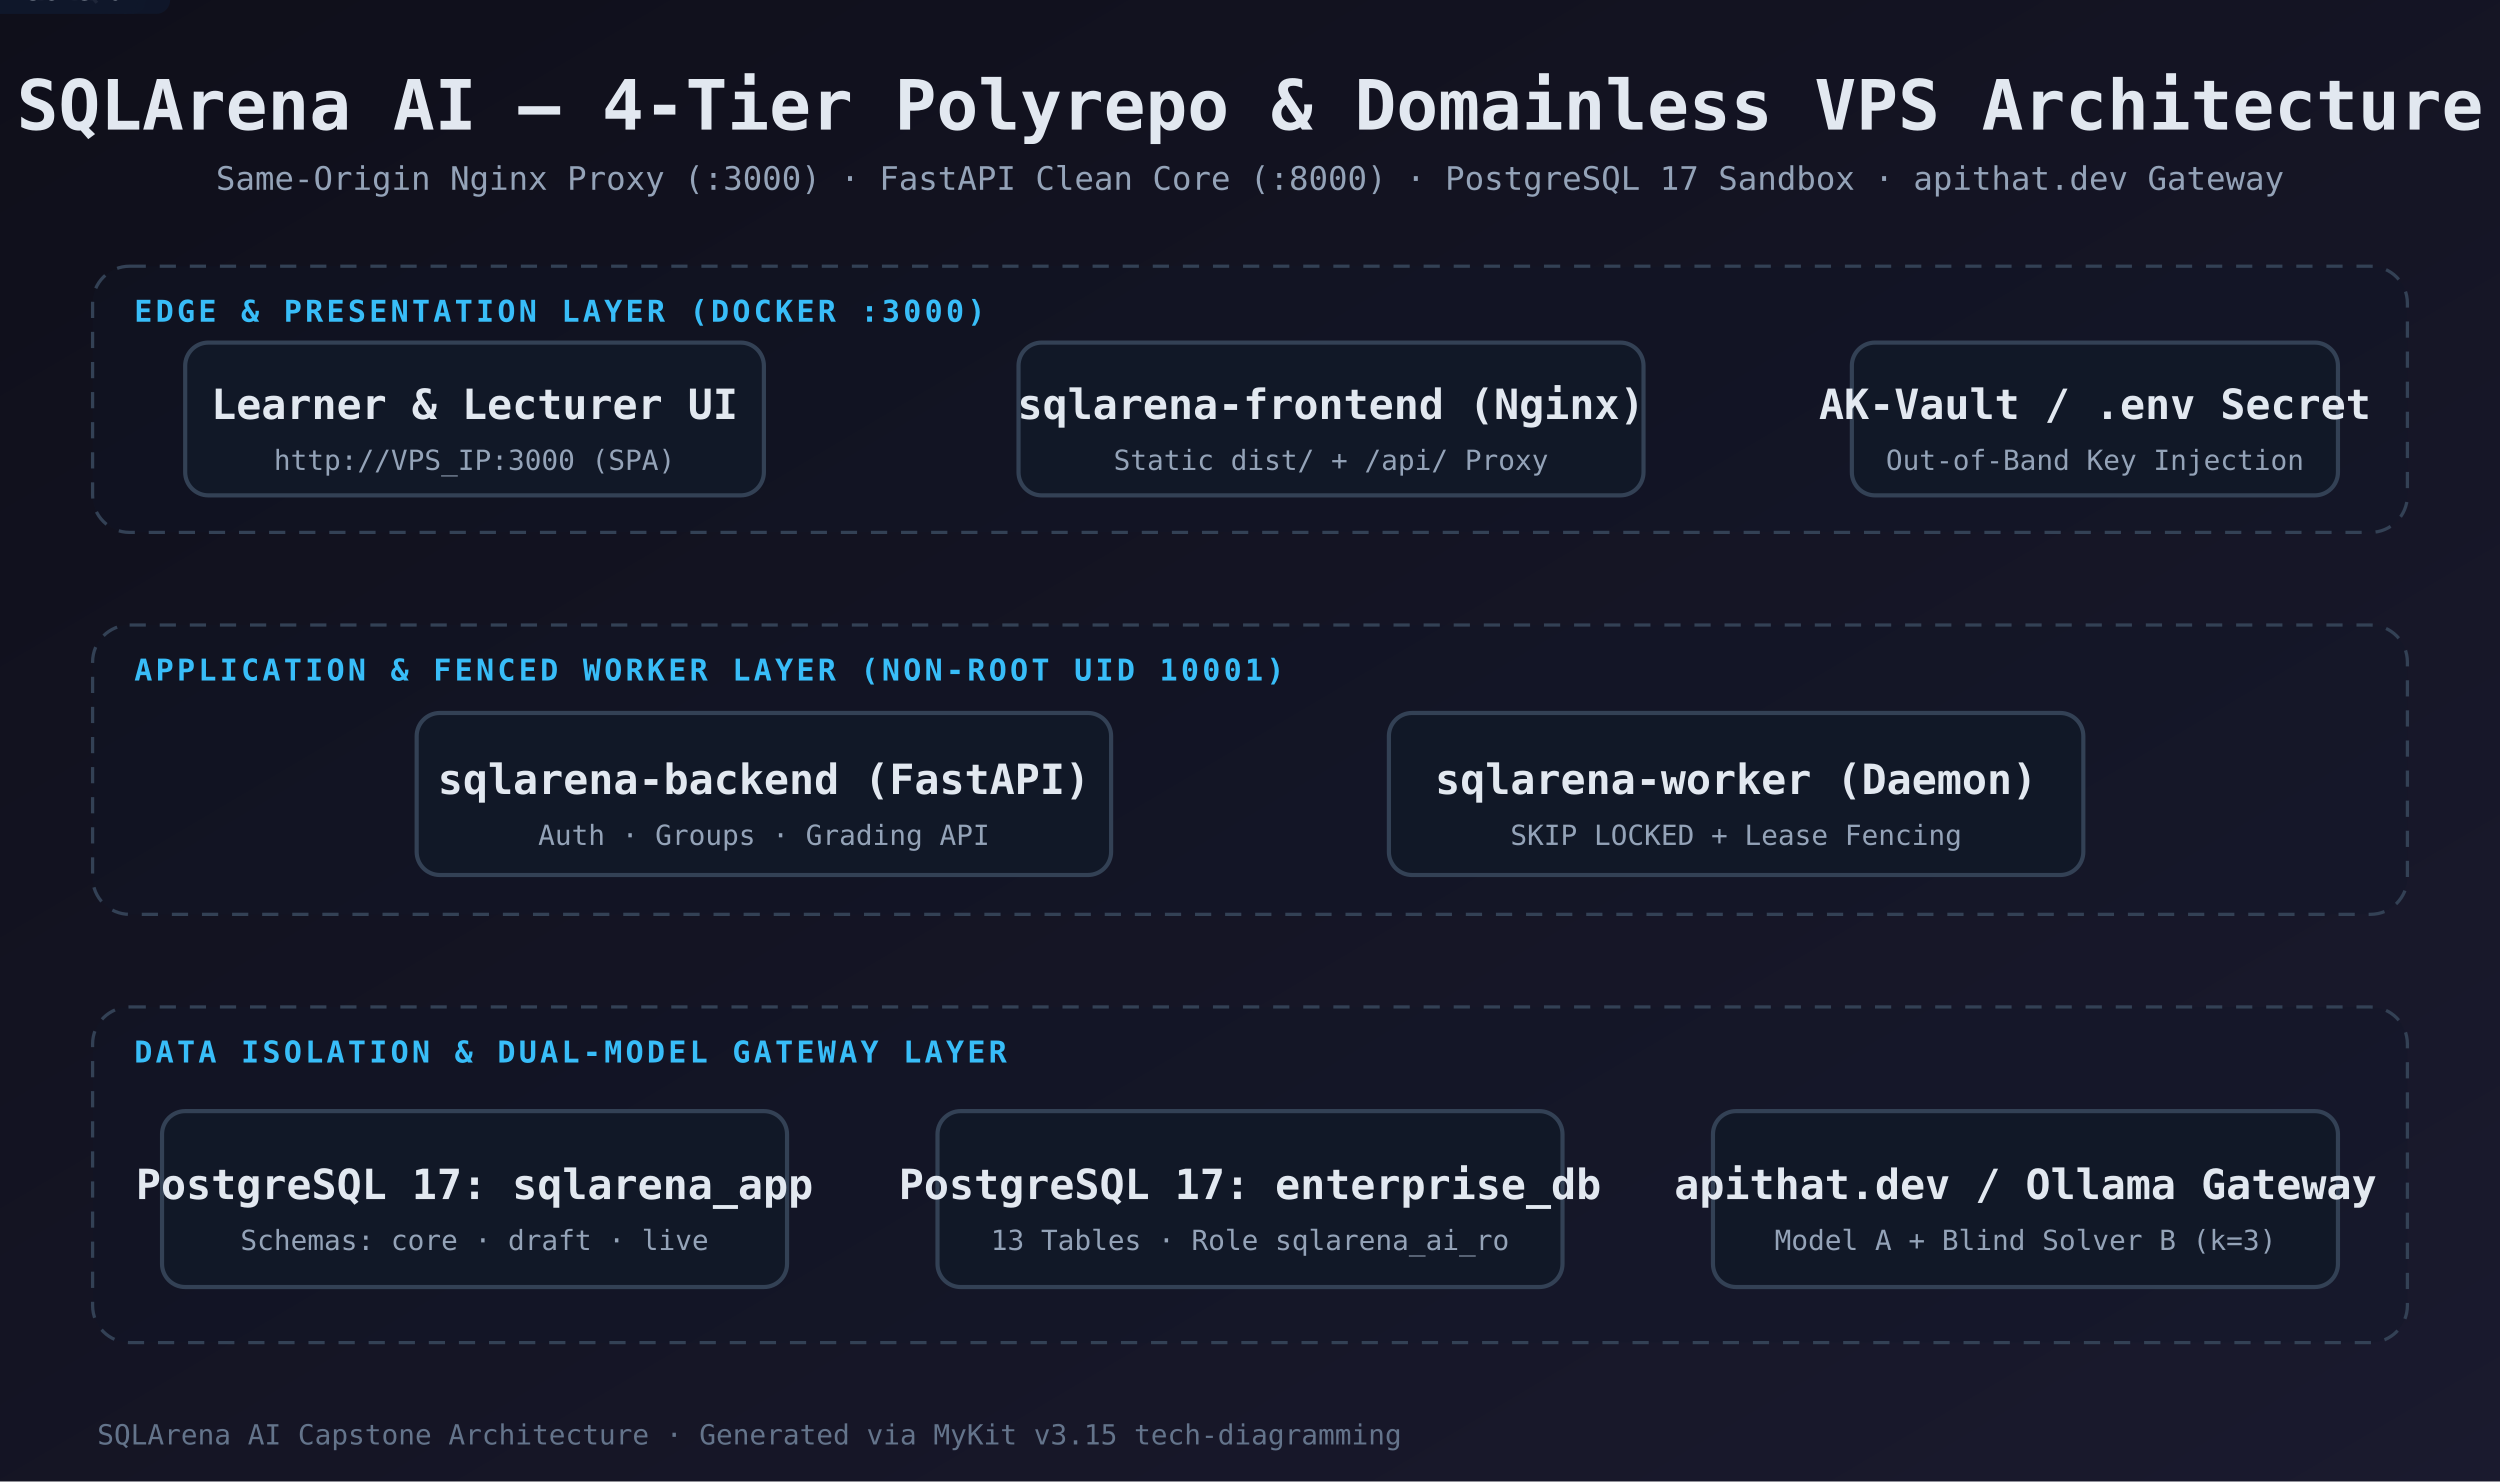
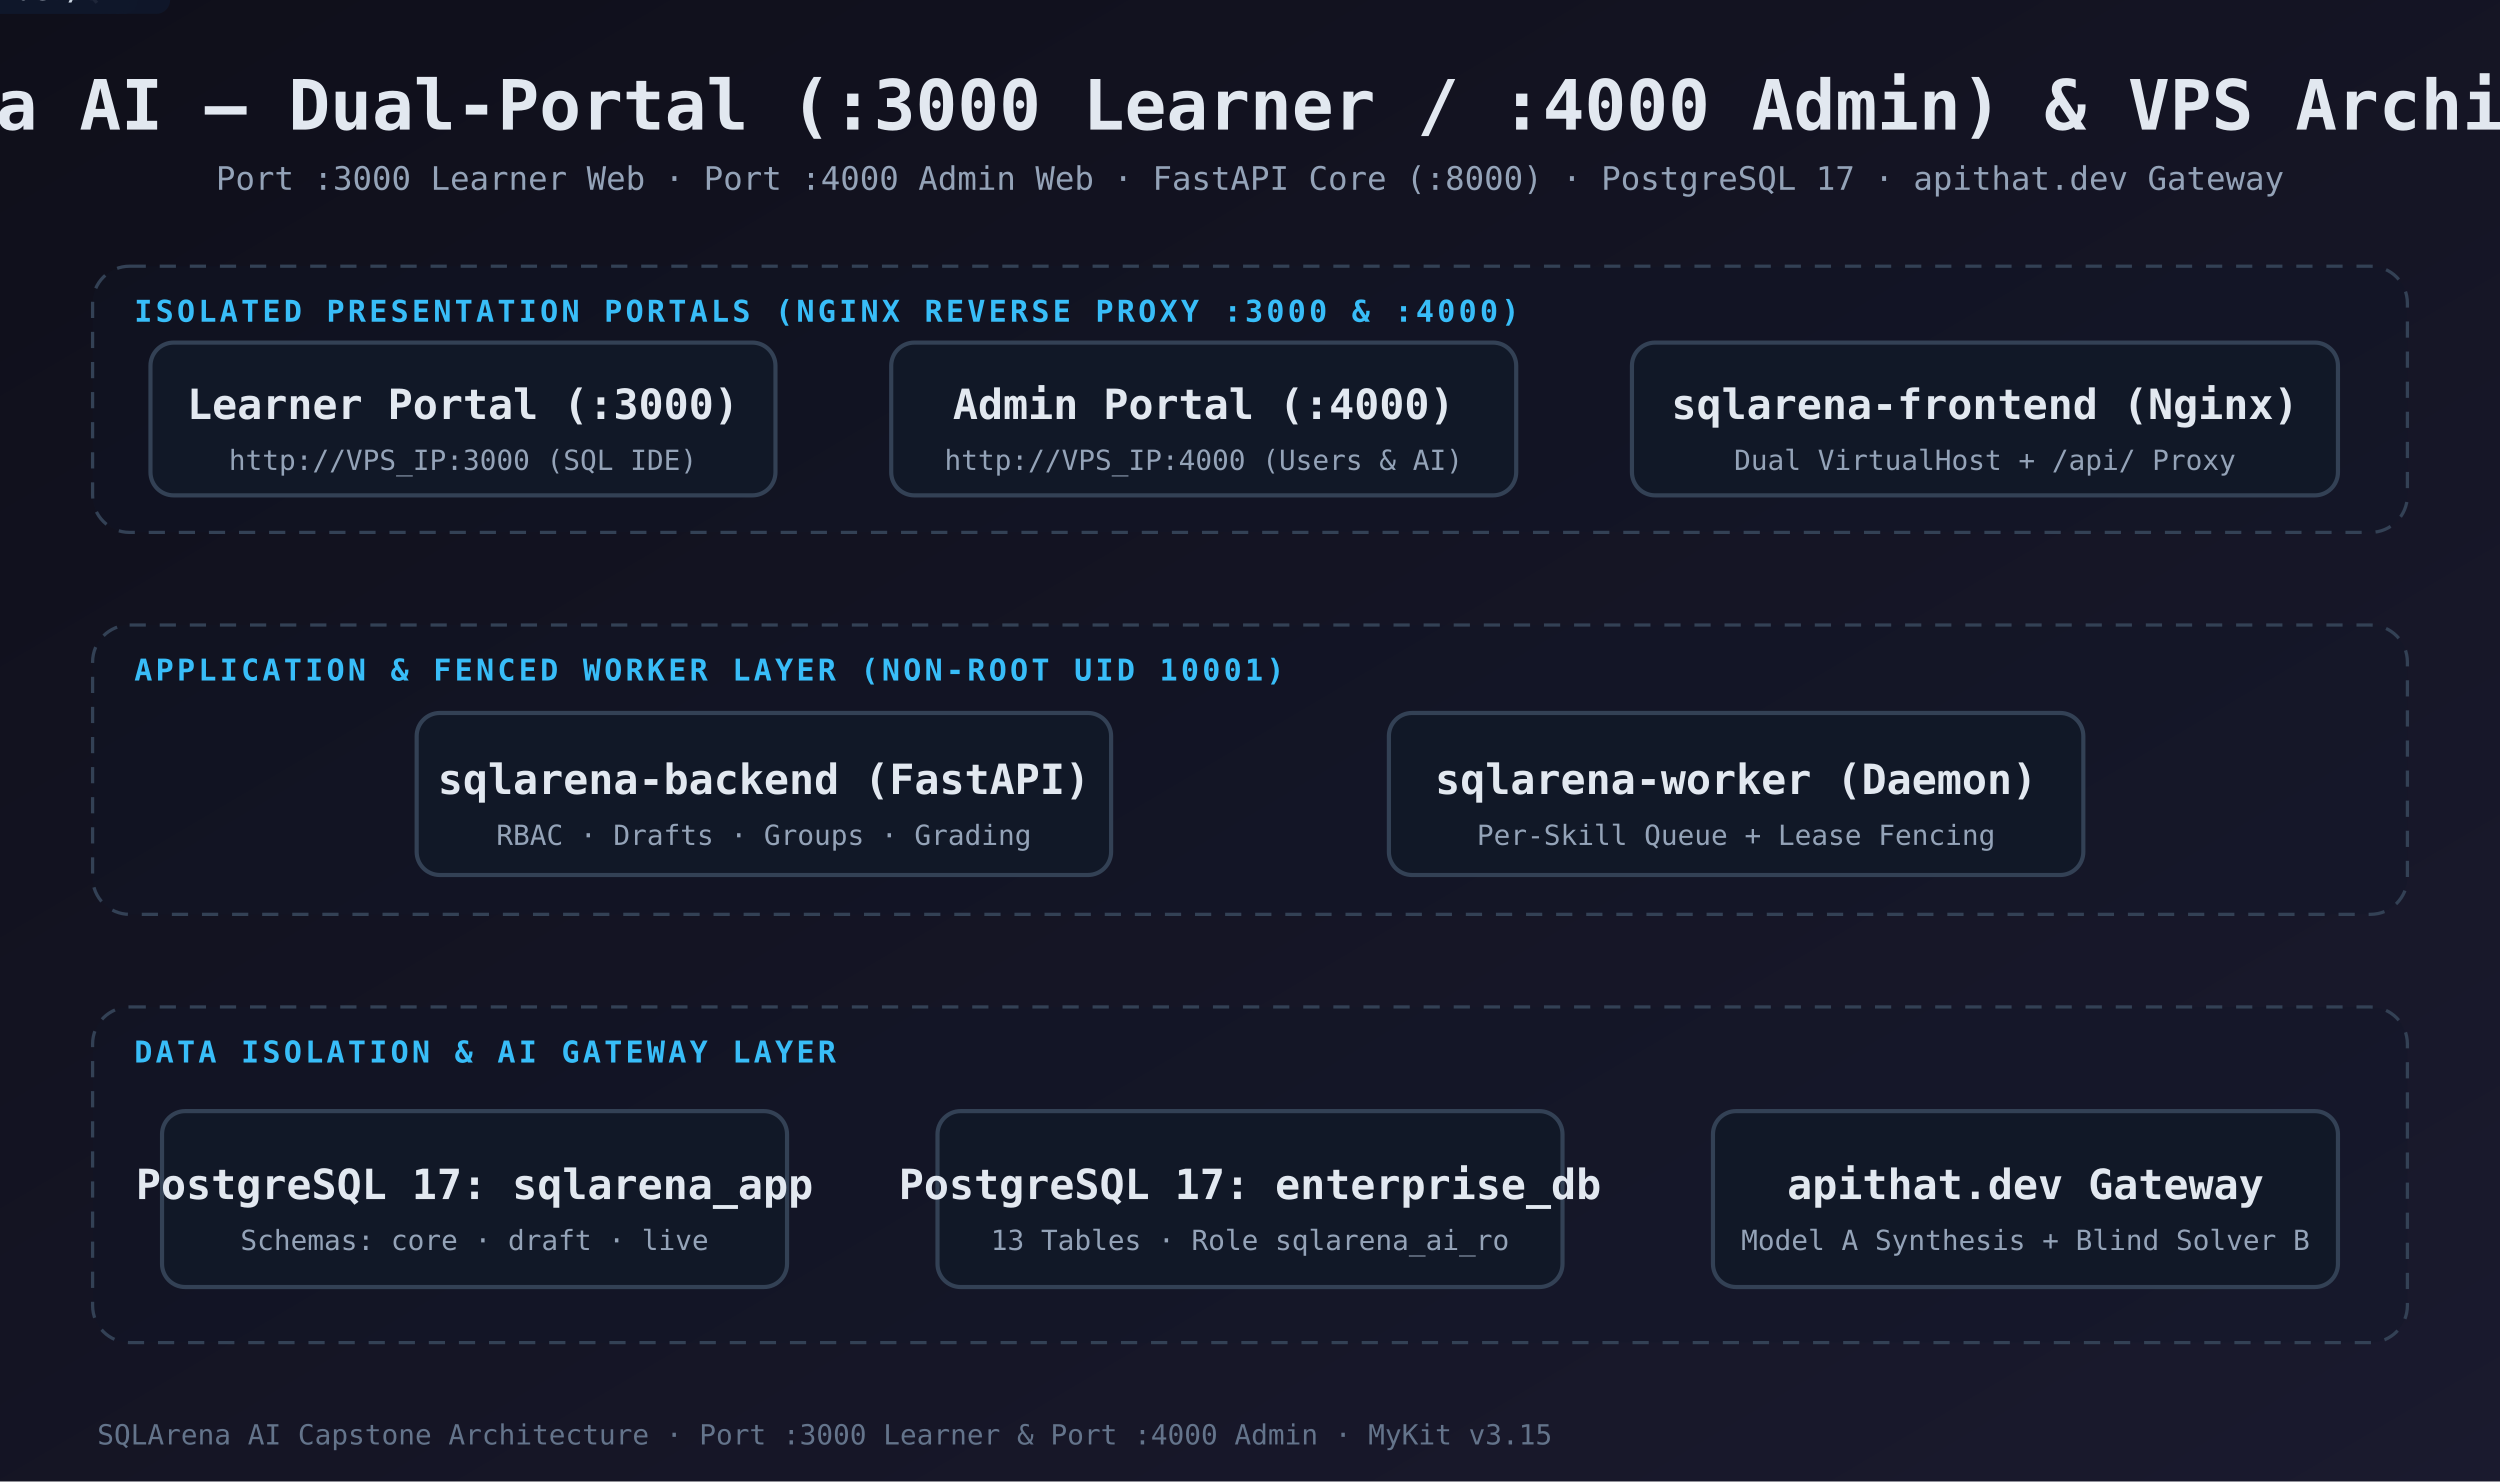
<svg xmlns="http://www.w3.org/2000/svg" viewBox="0 0 1080 640" width="1080" height="640">
  <defs>
    <marker id="arrowA" markerWidth="10" markerHeight="7" refX="9" refY="3.5" orient="auto">
      <polygon points="0 0, 10 3.5, 0 7" fill="#a855f7" />
    </marker>
    <marker id="arrowB" markerWidth="10" markerHeight="7" refX="9" refY="3.5" orient="auto">
      <polygon points="0 0, 10 3.5, 0 7" fill="#22c55e" />
    </marker>
    <marker id="arrowC" markerWidth="10" markerHeight="7" refX="9" refY="3.5" orient="auto">
      <polygon points="0 0, 10 3.5, 0 7" fill="#38bdf8" />
    </marker>
    <marker id="arrowE" markerWidth="10" markerHeight="7" refX="9" refY="3.5" orient="auto">
      <polygon points="0 0, 10 3.5, 0 7" fill="#fb7185" />
    </marker>
    <marker id="arrowF" markerWidth="10" markerHeight="7" refX="9" refY="3.5" orient="auto">
      <polygon points="0 0, 10 3.5, 0 7" fill="#f59e0b" />
    </marker>
    <marker id="arrowG" markerWidth="10" markerHeight="7" refX="9" refY="3.5" orient="auto">
      <polygon points="0 0, 10 3.5, 0 7" fill="#f97316" />
    </marker>
    <marker id="arrowH" markerWidth="10" markerHeight="7" refX="9" refY="3.5" orient="auto">
      <polygon points="0 0, 10 3.5, 0 7" fill="#94a3b8" />
    </marker>
    <linearGradient id="terminalGradient" x1="0%" y1="0%" x2="100%" y2="100%">
      <stop offset="0%" stop-color="#0f0f1a" />
      <stop offset="100%" stop-color="#1a1a2e" />
    </linearGradient>
    <filter id="glowBlue" x="-30%" y="-30%" width="160%" height="160%">
      <feDropShadow dx="0" dy="0" stdDeviation="5" flood-color="#3b82f6" flood-opacity="0.65" />
    </filter>
    <filter id="glowPurple" x="-30%" y="-30%" width="160%" height="160%">
      <feDropShadow dx="0" dy="0" stdDeviation="5" flood-color="#a855f7" flood-opacity="0.72" />
    </filter>
    <filter id="glowGreen" x="-30%" y="-30%" width="160%" height="160%">
      <feDropShadow dx="0" dy="0" stdDeviation="5" flood-color="#22c55e" flood-opacity="0.62" />
    </filter>
    <filter id="glowOrange" x="-30%" y="-30%" width="160%" height="160%">
      <feDropShadow dx="0" dy="0" stdDeviation="5" flood-color="#f97316" flood-opacity="0.62" />
    </filter>
    <style>
    text { font-family: 'SF Mono', 'Fira Code', Menlo, 'Microsoft YaHei', 'SimHei', monospace; }
    .title { font-size: 30px; font-weight: 700; fill: #e2e8f0; }
    .subtitle { font-size: 14px; font-weight: 500; fill: #94a3b8; }
    .section { font-size: 13px; font-weight: 700; fill: #38bdf8; letter-spacing: 1.4px; }
    .section-sub { font-size: 12px; font-weight: 500; fill: #64748b; }
    .node-title { font-size: 18px; font-weight: 700; fill: #e2e8f0; }
    .node-sub { font-size: 12px; font-weight: 500; fill: #94a3b8; }
    .node-type { font-size: 12px; font-weight: 700; fill: #64748b; letter-spacing: 0.08em; }
    .arrow-label { font-size: 12px; font-weight: 600; fill: #cbd5e1; }
    .legend { font-size: 12px; font-weight: 500; fill: #94a3b8; }
    .footnote { font-size: 12px; font-weight: 500; fill: #64748b; }
    </style>
  </defs>
  <rect width="1080.0" height="640.0" fill="url(#terminalGradient)" />
-   <text x="540.0" y="56" text-anchor="middle" class="title">SQLArena AI — 4-Tier Polyrepo &amp; Domainless VPS Architecture</text>
-   <text x="540.0" y="82" text-anchor="middle" class="subtitle">Same-Origin Nginx Proxy (:3000) · FastAPI Clean Core (:8000) · PostgreSQL 17 Sandbox · apithat.dev Gateway</text>
+   <text x="540.0" y="56" text-anchor="middle" class="title">SQLArena AI — Dual-Portal (:3000 Learner / :4000 Admin) &amp; VPS Architecture</text>
+   <text x="540.0" y="82" text-anchor="middle" class="subtitle">Port :3000 Learner Web · Port :4000 Admin Web · FastAPI Core (:8000) · PostgreSQL 17 · apithat.dev Gateway</text>
  <rect x="40.0" y="115.0" width="1000.0" height="115.0" rx="16.0" fill="rgba(15,23,42,0.28)" stroke="#334155" stroke-width="1.4" stroke-dasharray="7 6" />
-   <text x="58.0" y="139.0" class="section">EDGE &amp; PRESENTATION LAYER (DOCKER :3000)</text>
+   <text x="58.0" y="139.0" class="section">ISOLATED PRESENTATION PORTALS (NGINX REVERSE PROXY :3000 &amp; :4000)</text>
  <rect x="40.0" y="270.0" width="1000.0" height="125.0" rx="16.0" fill="rgba(15,23,42,0.28)" stroke="#334155" stroke-width="1.4" stroke-dasharray="7 6" />
  <text x="58.0" y="294.0" class="section">APPLICATION &amp; FENCED WORKER LAYER (NON-ROOT UID 10001)</text>
  <rect x="40.0" y="435.0" width="1000.0" height="145.0" rx="16.0" fill="rgba(15,23,42,0.28)" stroke="#334155" stroke-width="1.4" stroke-dasharray="7 6" />
-   <text x="58.0" y="459.0" class="section">DATA ISOLATION &amp; DUAL-MODEL GATEWAY LAYER</text>
+   <text x="58.0" y="459.0" class="section">DATA ISOLATION &amp; AI GATEWAY LAYER</text>
  <path d="M 0.0,0.0" fill="none" stroke="#a855f7" stroke-width="2.3" marker-end="url(#arrowA)" />
  <path d="M 0.0,0.0" fill="none" stroke="#a855f7" stroke-width="2.3" marker-end="url(#arrowA)" />
-   <path d="M 0.0,0.0" fill="none" stroke="#f97316" stroke-width="2.3" marker-end="url(#arrowG)" stroke-dasharray="6,4" />
+   <path d="M 0.0,0.0" fill="none" stroke="#a855f7" stroke-width="2.3" marker-end="url(#arrowA)" />
  <path d="M 0.0,0.0" fill="none" stroke="#22c55e" stroke-width="2.3" marker-end="url(#arrowB)" />
  <path d="M 0.0,0.0" fill="none" stroke="#38bdf8" stroke-width="2.3" marker-end="url(#arrowC)" />
  <path d="M 0.0,0.0" fill="none" stroke="#22c55e" stroke-width="2.3" marker-end="url(#arrowB)" />
  <path d="M 0.0,0.0" fill="none" stroke="#38bdf8" stroke-width="2.3" marker-end="url(#arrowC)" />
  <path d="M 0.0,0.0" fill="none" stroke="#f59e0b" stroke-width="2.3" marker-end="url(#arrowF)" />
-   <rect x="80.0" y="148.0" width="250.0" height="66.0" rx="10.0" fill="#111827" stroke="#334155" stroke-width="1.8" />
-   <text x="205.0" y="181.0" text-anchor="middle" class="node-title">Learner &amp; Lecturer UI</text>
-   <text x="205.0" y="203.0" text-anchor="middle" class="node-sub">http://VPS_IP:3000 (SPA)</text>
-   <rect x="440.0" y="148.0" width="270.0" height="66.0" rx="10.0" fill="#111827" stroke="#334155" stroke-width="1.8" />
-   <text x="575.0" y="181.0" text-anchor="middle" class="node-title">sqlarena-frontend (Nginx)</text>
-   <text x="575.0" y="203.0" text-anchor="middle" class="node-sub">Static dist/ + /api/ Proxy</text>
-   <rect x="800.0" y="148.0" width="210.0" height="66.0" rx="10.0" fill="#111827" stroke="#334155" stroke-width="1.8" />
-   <text x="905.0" y="181.0" text-anchor="middle" class="node-title">AK-Vault / .env Secret</text>
-   <text x="905.0" y="203.0" text-anchor="middle" class="node-sub">Out-of-Band Key Injection</text>
+   <rect x="65.0" y="148.0" width="270.0" height="66.0" rx="10.0" fill="#111827" stroke="#334155" stroke-width="1.8" />
+   <text x="200.0" y="181.0" text-anchor="middle" class="node-title">Learner Portal (:3000)</text>
+   <text x="200.0" y="203.0" text-anchor="middle" class="node-sub">http://VPS_IP:3000 (SQL IDE)</text>
+   <rect x="385.0" y="148.0" width="270.0" height="66.0" rx="10.0" fill="#111827" stroke="#334155" stroke-width="1.8" />
+   <text x="520.0" y="181.0" text-anchor="middle" class="node-title">Admin Portal (:4000)</text>
+   <text x="520.0" y="203.0" text-anchor="middle" class="node-sub">http://VPS_IP:4000 (Users &amp; AI)</text>
+   <rect x="705.0" y="148.0" width="305.0" height="66.0" rx="10.0" fill="#111827" stroke="#334155" stroke-width="1.8" />
+   <text x="857.5" y="181.0" text-anchor="middle" class="node-title">sqlarena-frontend (Nginx)</text>
+   <text x="857.5" y="203.0" text-anchor="middle" class="node-sub">Dual VirtualHost + /api/ Proxy</text>
  <rect x="180.0" y="308.0" width="300.0" height="70.0" rx="10.0" fill="#111827" stroke="#334155" stroke-width="1.8" />
  <text x="330.0" y="343.0" text-anchor="middle" class="node-title">sqlarena-backend (FastAPI)</text>
-   <text x="330.0" y="365.0" text-anchor="middle" class="node-sub">Auth · Groups · Grading API</text>
+   <text x="330.0" y="365.0" text-anchor="middle" class="node-sub">RBAC · Drafts · Groups · Grading</text>
  <rect x="600.0" y="308.0" width="300.0" height="70.0" rx="10.0" fill="#111827" stroke="#334155" stroke-width="1.8" />
  <text x="750.0" y="343.0" text-anchor="middle" class="node-title">sqlarena-worker (Daemon)</text>
-   <text x="750.0" y="365.0" text-anchor="middle" class="node-sub">SKIP LOCKED + Lease Fencing</text>
+   <text x="750.0" y="365.0" text-anchor="middle" class="node-sub">Per-Skill Queue + Lease Fencing</text>
  <rect x="70.0" y="480.0" width="270.0" height="76.0" rx="10.0" fill="#111827" stroke="#334155" stroke-width="1.8" />
  <text x="205.0" y="518.0" text-anchor="middle" class="node-title">PostgreSQL 17: sqlarena_app</text>
  <text x="205.0" y="540.0" text-anchor="middle" class="node-sub">Schemas: core · draft · live</text>
  <rect x="405.0" y="480.0" width="270.0" height="76.0" rx="10.0" fill="#111827" stroke="#334155" stroke-width="1.8" />
  <text x="540.0" y="518.0" text-anchor="middle" class="node-title">PostgreSQL 17: enterprise_db</text>
  <text x="540.0" y="540.0" text-anchor="middle" class="node-sub">13 Tables · Role sqlarena_ai_ro</text>
  <rect x="740.0" y="480.0" width="270.0" height="76.0" rx="10.0" fill="#111827" stroke="#334155" stroke-width="1.8" />
-   <text x="875.0" y="518.0" text-anchor="middle" class="node-title">apithat.dev / Ollama Gateway</text>
-   <text x="875.0" y="540.0" text-anchor="middle" class="node-sub">Model A + Blind Solver B (k=3)</text>
+   <text x="875.0" y="518.0" text-anchor="middle" class="node-title">apithat.dev Gateway</text>
+   <text x="875.0" y="540.0" text-anchor="middle" class="node-sub">Model A Synthesis + Blind Solver B</text>
+   <rect x="-38.5" y="-14.0" width="77" height="20" rx="6" fill="#0f172a" opacity="0.92" />
+   <text x="0.0" y="0.0" text-anchor="middle" class="arrow-label">Port 3000</text>
+   <rect x="-38.5" y="-14.0" width="77" height="20" rx="6" fill="#0f172a" opacity="0.92" />
+   <text x="0.0" y="0.0" text-anchor="middle" class="arrow-label">Port 4000</text>
  <rect x="-73.5" y="-14.0" width="147" height="20" rx="6" fill="#0f172a" opacity="0.92" />
  <text x="0.0" y="0.0" text-anchor="middle" class="arrow-label">Same-Origin /api/v1</text>
-   <rect x="-63.0" y="-14.0" width="126" height="20" rx="6" fill="#0f172a" opacity="0.92" />
-   <text x="0.0" y="0.0" text-anchor="middle" class="arrow-label">proxy_pass :8000</text>
-   <rect x="-59.5" y="-14.0" width="119" height="20" rx="6" fill="#0f172a" opacity="0.92" />
-   <text x="0.0" y="0.0" text-anchor="middle" class="arrow-label">APITHAT_API_KEY</text>
  <rect x="-59.5" y="-14.0" width="119" height="20" rx="6" fill="#0f172a" opacity="0.92" />
  <text x="0.0" y="0.0" text-anchor="middle" class="arrow-label">SQLAlchemy Core</text>
  <rect x="-52.5" y="-14.0" width="105" height="20" rx="6" fill="#0f172a" opacity="0.92" />
  <text x="0.0" y="0.0" text-anchor="middle" class="arrow-label">READ ONLY SQL</text>
  <rect x="-49.0" y="-14.0" width="98" height="20" rx="6" fill="#0f172a" opacity="0.92" />
  <text x="0.0" y="0.0" text-anchor="middle" class="arrow-label">Fenced Claim</text>
  <rect x="-56.0" y="-14.0" width="112" height="20" rx="6" fill="#0f172a" opacity="0.92" />
  <text x="0.0" y="0.0" text-anchor="middle" class="arrow-label">Verify k=3 SQL</text>
-   <rect x="-59.5" y="-14.0" width="119" height="20" rx="6" fill="#0f172a" opacity="0.92" />
-   <text x="0.0" y="0.0" text-anchor="middle" class="arrow-label">SSE JSON Schema</text>
-   <text x="42.0" y="624.0" class="footnote">SQLArena AI Capstone Architecture · Generated via MyKit v3.15 tech-diagramming</text>
+   <rect x="-56.0" y="-14.0" width="112" height="20" rx="6" fill="#0f172a" opacity="0.92" />
+   <text x="0.0" y="0.0" text-anchor="middle" class="arrow-label">apithat.dev/v1</text>
+   <text x="42.0" y="624.0" class="footnote">SQLArena AI Capstone Architecture · Port :3000 Learner &amp; Port :4000 Admin · MyKit v3.15</text>
</svg>
